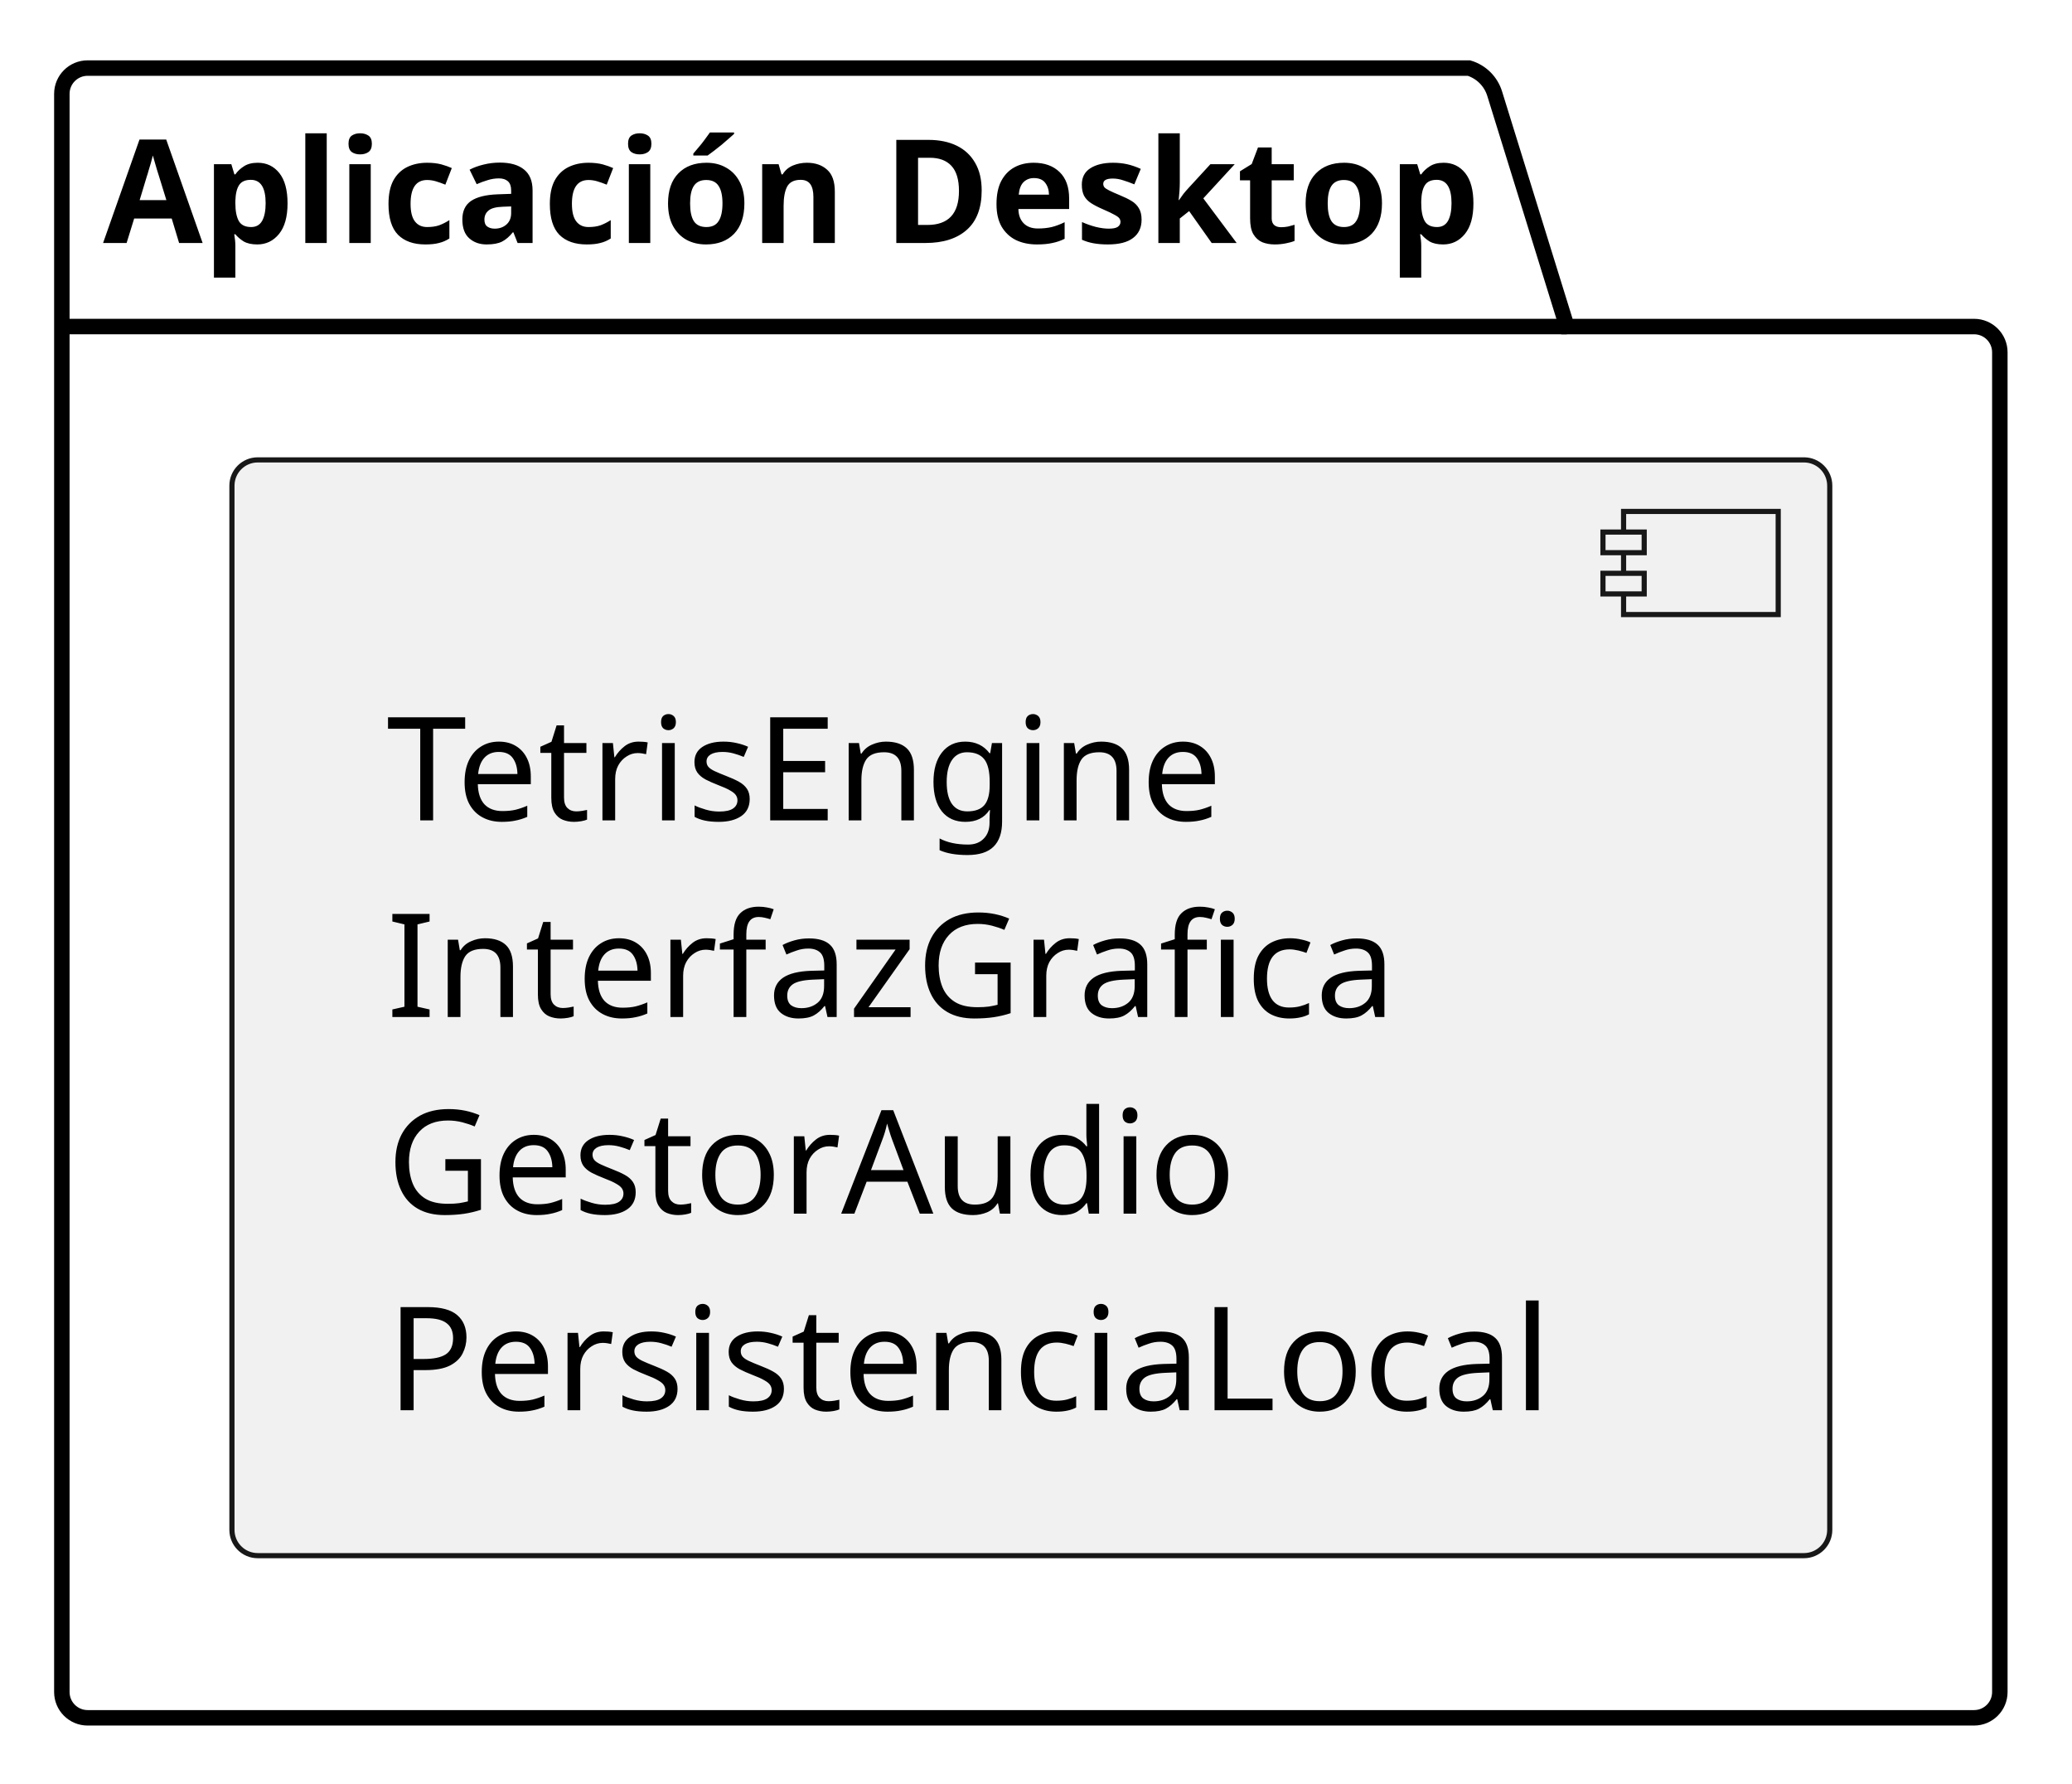
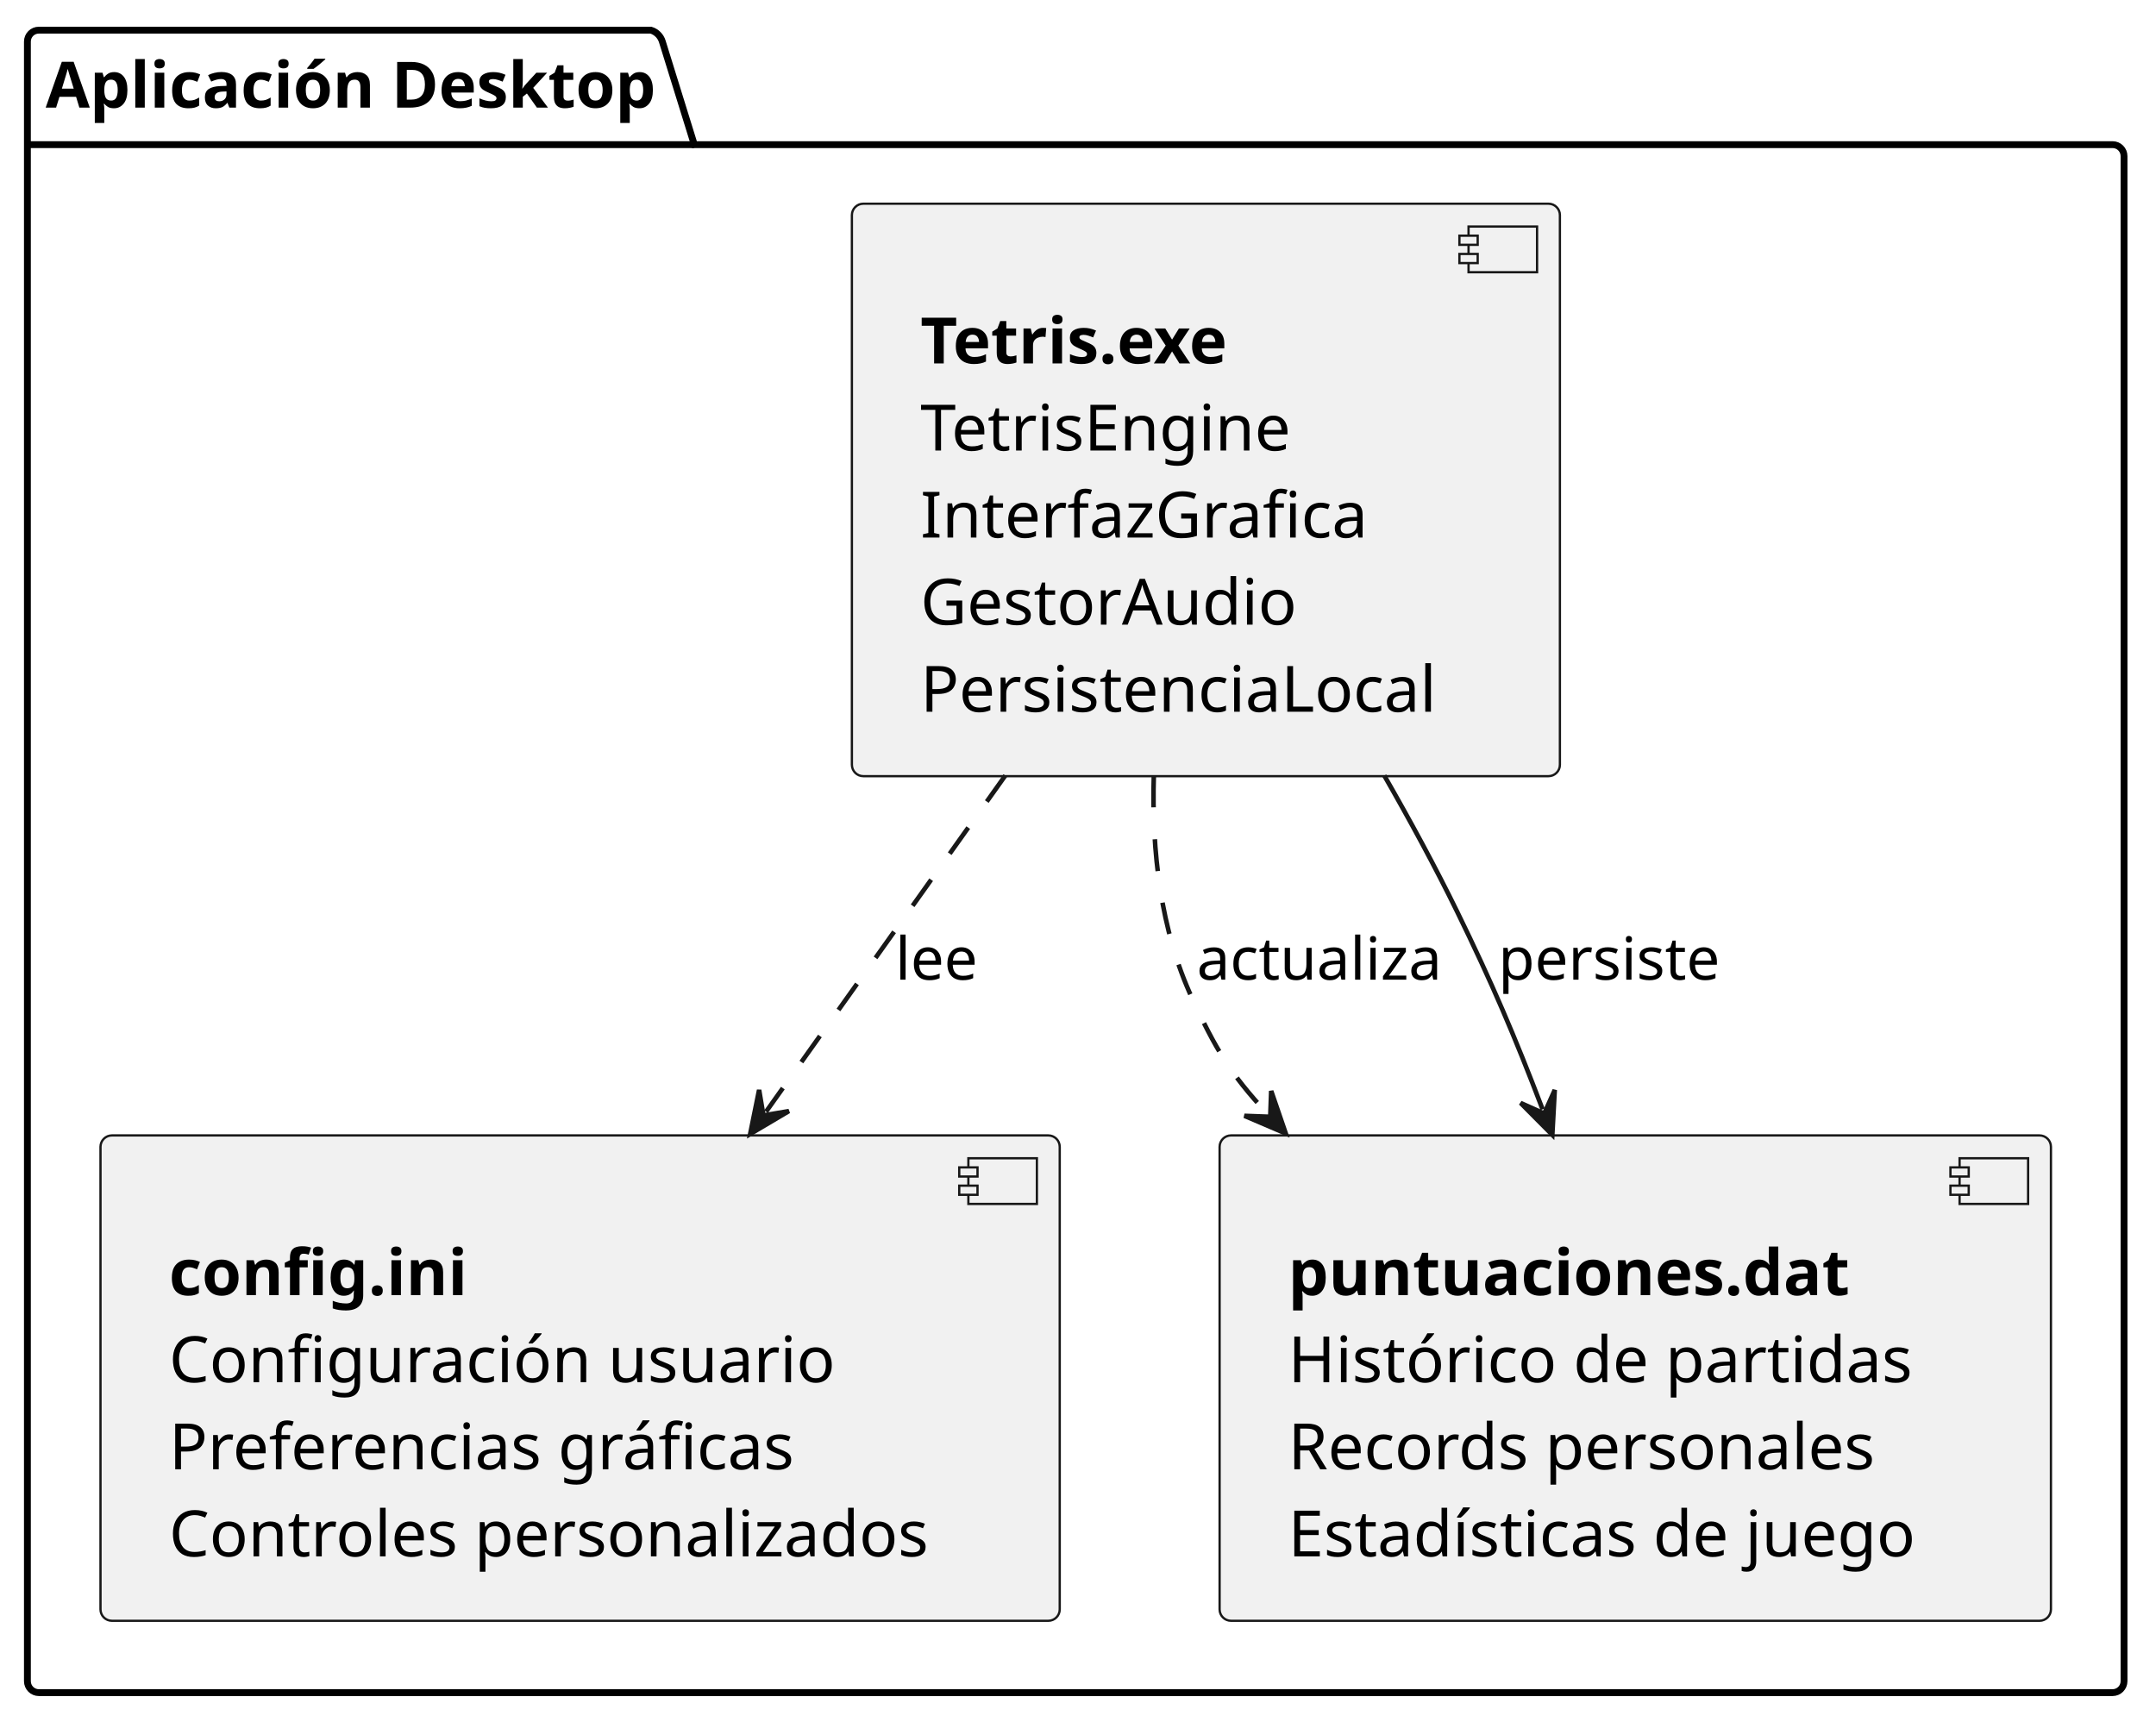
- <svg xmlns="http://www.w3.org/2000/svg" contentStyleType="text/css" height="173px" preserveAspectRatio="none" style="width:201px;height:173px;background:#FFFFFF;" version="1.1" viewBox="0 0 201 173" width="201px" zoomAndPan="magnify">
+ <svg xmlns="http://www.w3.org/2000/svg" contentStyleType="text/css" height="377px" preserveAspectRatio="none" style="width:472px;height:377px;background:#FFFFFF;" version="1.1" viewBox="0 0 472 377" width="472px" zoomAndPan="magnify">
  <defs />
  <g>
    <g id="cluster_Aplicación Desktop">
-       <path d="M8.5,6.602 L142.5,6.602 A3.75,3.75 0 0 1 145,9.102 L152,31.67 L191.5,31.67 A2.5,2.5 0 0 1 194,34.17 L194,164.102 A2.5,2.5 0 0 1 191.5,166.602 L8.5,166.602 A2.5,2.5 0 0 1 6,164.102 L6,9.102 A2.5,2.5 0 0 1 8.5,6.602 " fill="none" style="stroke:#000000;stroke-width:1.5;" />
+       <path d="M8.5,6.602 L142.5,6.602 A3.75,3.75 0 0 1 145,9.102 L152,31.67 L462.5,31.67 A2.5,2.5 0 0 1 465,34.17 L465,368.102 A2.5,2.5 0 0 1 462.5,370.602 L8.5,370.602 A2.5,2.5 0 0 1 6,368.102 L6,9.102 A2.5,2.5 0 0 1 8.5,6.602 " fill="none" style="stroke:#000000;stroke-width:1.5;" />
      <line style="stroke:#000000;stroke-width:1.5;" x1="6" x2="152" y1="31.67" y2="31.67" />
      <text fill="#000000" font-family="sans-serif" font-size="14" font-weight="bold" lengthAdjust="spacing" textLength="133" x="10" y="23.568">Aplicación Desktop</text>
    </g>
-     <g id="elem_Tetris">
-       <rect fill="#F1F1F1" height="106.272" rx="2.5" ry="2.5" style="stroke:#181818;stroke-width:0.5;" width="155" x="22.5" y="44.602" />
-       <rect fill="#F1F1F1" height="10" style="stroke:#181818;stroke-width:0.5;" width="15" x="157.5" y="49.602" />
-       <rect fill="#F1F1F1" height="2" style="stroke:#181818;stroke-width:0.5;" width="4" x="155.5" y="51.602" />
-       <rect fill="#F1F1F1" height="2" style="stroke:#181818;stroke-width:0.5;" width="4" x="155.5" y="55.602" />
-       <text fill="#000000" font-family="sans-serif" font-size="14" lengthAdjust="spacing" textLength="85" x="37.5" y="79.568">TetrisEngine</text>
-       <text fill="#000000" font-family="sans-serif" font-size="14" lengthAdjust="spacing" textLength="101" x="37.5" y="98.636">InterfazGrafica</text>
-       <text fill="#000000" font-family="sans-serif" font-size="14" lengthAdjust="spacing" textLength="83" x="37.5" y="117.704">GestorAudio</text>
-       <text fill="#000000" font-family="sans-serif" font-size="14" lengthAdjust="spacing" textLength="115" x="37.5" y="136.772">PersistenciaLocal</text>
+     <g id="elem_tetrisExe">
+       <rect fill="#F1F1F1" height="125.34" rx="2.5" ry="2.5" style="stroke:#181818;stroke-width:0.5;" width="155" x="186.5" y="44.602" />
+       <rect fill="#F1F1F1" height="10" style="stroke:#181818;stroke-width:0.5;" width="15" x="321.5" y="49.602" />
+       <rect fill="#F1F1F1" height="2" style="stroke:#181818;stroke-width:0.5;" width="4" x="319.5" y="51.602" />
+       <rect fill="#F1F1F1" height="2" style="stroke:#181818;stroke-width:0.5;" width="4" x="319.5" y="55.602" />
+       <text fill="#000000" font-family="sans-serif" font-size="14" font-weight="bold" lengthAdjust="spacing" textLength="67" x="201.5" y="79.568">Tetris.exe</text>
+       <text fill="#000000" font-family="sans-serif" font-size="14" lengthAdjust="spacing" textLength="85" x="201.5" y="98.636">TetrisEngine</text>
+       <text fill="#000000" font-family="sans-serif" font-size="14" lengthAdjust="spacing" textLength="101" x="201.5" y="117.704">InterfazGrafica</text>
+       <text fill="#000000" font-family="sans-serif" font-size="14" lengthAdjust="spacing" textLength="83" x="201.5" y="136.772">GestorAudio</text>
+       <text fill="#000000" font-family="sans-serif" font-size="14" lengthAdjust="spacing" textLength="115" x="201.5" y="155.84">PersistenciaLocal</text>
+     </g>
+     <g id="elem_configFile">
+       <rect fill="#F1F1F1" height="106.272" rx="2.5" ry="2.5" style="stroke:#181818;stroke-width:0.5;" width="210" x="22" y="248.602" />
+       <rect fill="#F1F1F1" height="10" style="stroke:#181818;stroke-width:0.5;" width="15" x="212" y="253.602" />
+       <rect fill="#F1F1F1" height="2" style="stroke:#181818;stroke-width:0.5;" width="4" x="210" y="255.602" />
+       <rect fill="#F1F1F1" height="2" style="stroke:#181818;stroke-width:0.5;" width="4" x="210" y="259.602" />
+       <text fill="#000000" font-family="sans-serif" font-size="14" font-weight="bold" lengthAdjust="spacing" textLength="64" x="37" y="283.568">config.ini</text>
+       <text fill="#000000" font-family="sans-serif" font-size="14" lengthAdjust="spacing" textLength="150" x="37" y="302.636">Configuración usuario</text>
+       <text fill="#000000" font-family="sans-serif" font-size="14" lengthAdjust="spacing" textLength="142" x="37" y="321.704">Preferencias gráficas</text>
+       <text fill="#000000" font-family="sans-serif" font-size="14" lengthAdjust="spacing" textLength="170" x="37" y="340.772">Controles personalizados</text>
+     </g>
+     <g id="elem_scoresFile">
+       <rect fill="#F1F1F1" height="106.272" rx="2.5" ry="2.5" style="stroke:#181818;stroke-width:0.5;" width="182" x="267" y="248.602" />
+       <rect fill="#F1F1F1" height="10" style="stroke:#181818;stroke-width:0.5;" width="15" x="429" y="253.602" />
+       <rect fill="#F1F1F1" height="2" style="stroke:#181818;stroke-width:0.5;" width="4" x="427" y="255.602" />
+       <rect fill="#F1F1F1" height="2" style="stroke:#181818;stroke-width:0.5;" width="4" x="427" y="259.602" />
+       <text fill="#000000" font-family="sans-serif" font-size="14" font-weight="bold" lengthAdjust="spacing" textLength="121" x="282" y="283.568">puntuaciones.dat</text>
+       <text fill="#000000" font-family="sans-serif" font-size="14" lengthAdjust="spacing" textLength="140" x="282" y="302.636">Histórico de partidas</text>
+       <text fill="#000000" font-family="sans-serif" font-size="14" lengthAdjust="spacing" textLength="132" x="282" y="321.704">Records personales</text>
+       <text fill="#000000" font-family="sans-serif" font-size="14" lengthAdjust="spacing" textLength="142" x="282" y="340.772">Estadísticas de juego</text>
+     </g>
+     <g id="link_tetrisExe_configFile">
+       <path codeLine="27" d="M220.09,169.802 C202.09,195.102 184.948,219.173 167.708,243.403 " fill="none" id="tetrisExe-to-configFile" style="stroke:#181818;stroke-width:1.0;stroke-dasharray:7.0,7.0;" />
+       <polygon fill="#181818" points="164.23,248.292,172.707,243.278,167.129,244.218,166.189,238.64,164.23,248.292" style="stroke:#181818;stroke-width:1.0;" />
+       <text fill="#000000" font-family="sans-serif" font-size="13" lengthAdjust="spacing" textLength="17" x="196" y="214.499">lee</text>
+     </g>
+     <g id="link_tetrisExe_scoresFile">
+       <path codeLine="28" d="M252.6,169.762 C252.11,186.252 254.05,203.632 261,218.602 C266.01,229.402 269.146,234.897 277.406,243.786 " fill="none" id="tetrisExe-to-scoresFile" style="stroke:#181818;stroke-width:1.0;stroke-dasharray:7.0,7.0;" />
+       <polygon fill="#181818" points="281.49,248.182,278.294,238.866,278.087,244.519,272.434,244.311,281.49,248.182" style="stroke:#181818;stroke-width:1.0;" />
+       <text fill="#000000" font-family="sans-serif" font-size="13" lengthAdjust="spacing" textLength="52" x="262" y="214.499">actualiza</text>
+     </g>
+     <g id="link_tetrisExe_scoresFile">
+       <path codeLine="29" d="M303.05,169.812 C308.68,179.622 314.2,189.782 319,199.602 C326.6,215.132 331.634,226.945 337.704,242.875 " fill="none" id="tetrisExe-to-scoresFile-1" style="stroke:#181818;stroke-width:1.0;" />
+       <polygon fill="#181818" points="339.84,248.482,340.373,238.648,338.06,243.81,332.897,241.496,339.84,248.482" style="stroke:#181818;stroke-width:1.0;" />
+       <text fill="#000000" font-family="sans-serif" font-size="13" lengthAdjust="spacing" textLength="47" x="328" y="214.499">persiste</text>
    </g>
  </g>
</svg>
